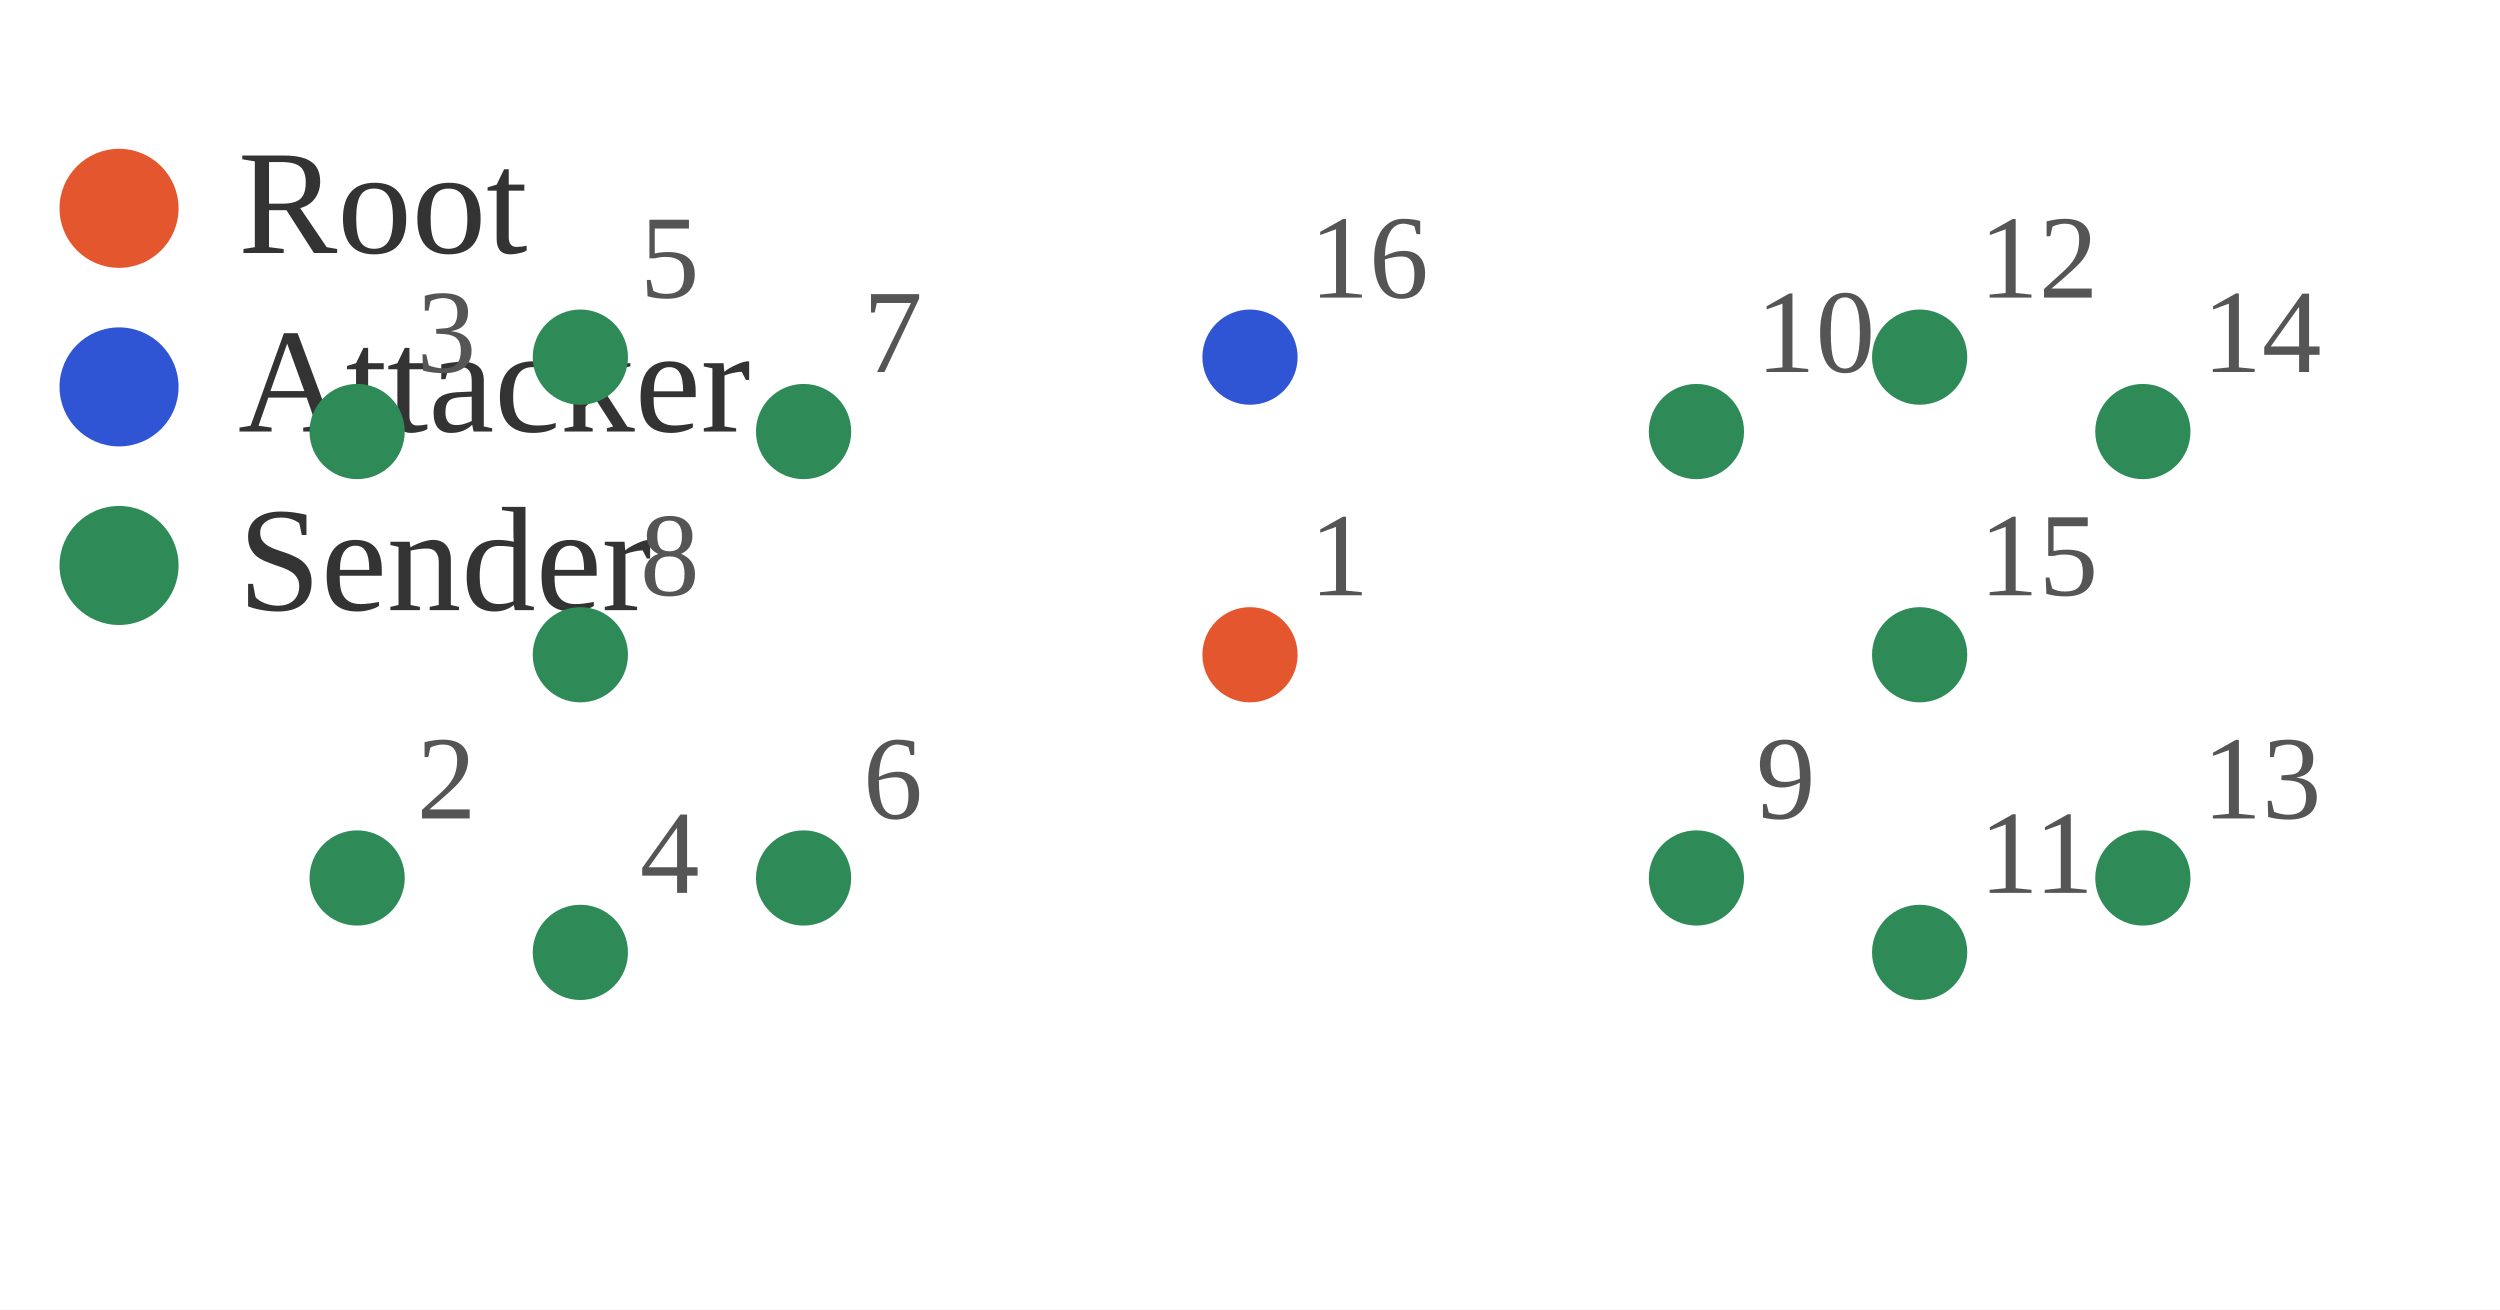
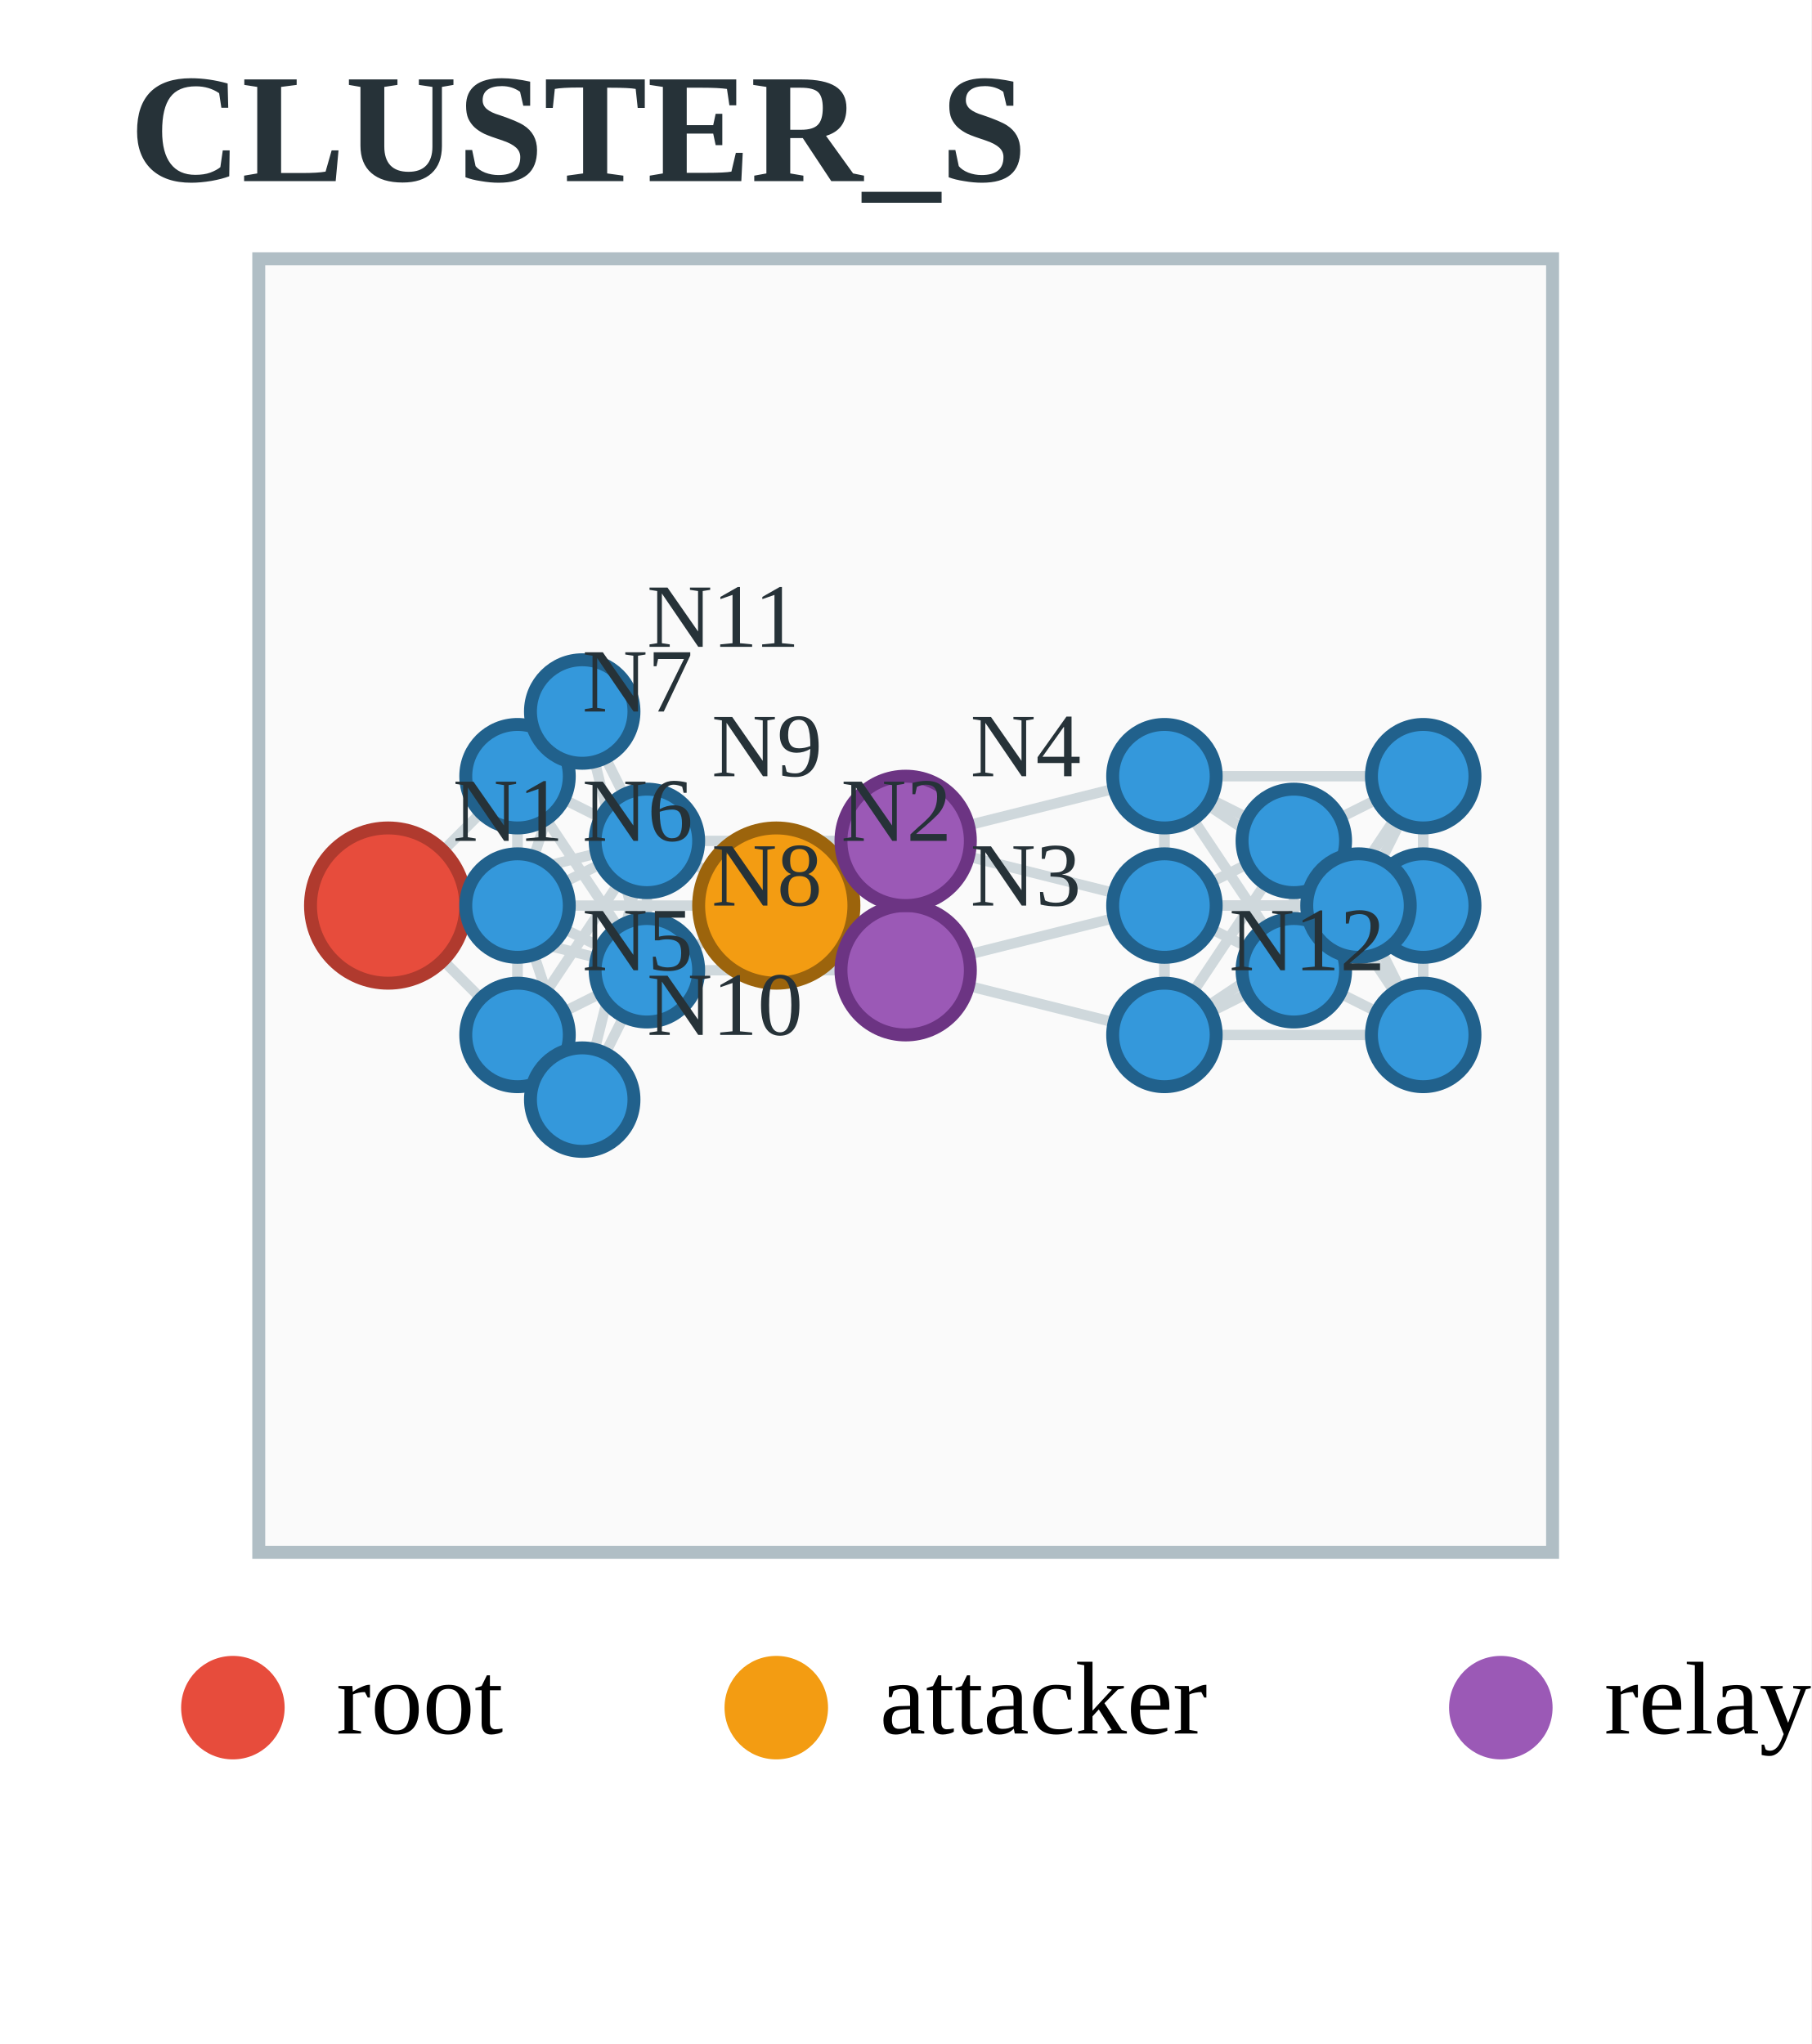
- <svg xmlns="http://www.w3.org/2000/svg" width="168.0" height="88.0" viewBox="0 0 168.0 88.0">
-   <rect width="100%" height="100%" fill="white" />
-   <circle cx="8" cy="14" r="4" fill="#e4572e" />
-   <text x="16" y="17" font-size="10" fill="#333">Root</text>
-   <circle cx="8" cy="26" r="4" fill="#2f55d4" />
-   <text x="16" y="29" font-size="10" fill="#333">Attacker</text>
-   <circle cx="8" cy="38" r="4" fill="#2e8b57" />
-   <text x="16" y="41" font-size="10" fill="#333">Sender</text>
-   <circle cx="84.00" cy="44.00" r="3.2" fill="#e4572e" />
-   <text x="88.00" y="40.00" font-size="8" fill="#555">1</text>
-   <circle cx="24.00" cy="59.00" r="3.2" fill="#2e8b57" />
-   <text x="28.00" y="55.00" font-size="8" fill="#555">2</text>
-   <circle cx="24.00" cy="29.00" r="3.2" fill="#2e8b57" />
-   <text x="28.00" y="25.00" font-size="8" fill="#555">3</text>
-   <circle cx="39.00" cy="64.00" r="3.2" fill="#2e8b57" />
-   <text x="43.00" y="60.00" font-size="8" fill="#555">4</text>
-   <circle cx="39.00" cy="24.00" r="3.2" fill="#2e8b57" />
-   <text x="43.00" y="20.00" font-size="8" fill="#555">5</text>
-   <circle cx="54.00" cy="59.00" r="3.2" fill="#2e8b57" />
-   <text x="58.00" y="55.00" font-size="8" fill="#555">6</text>
-   <circle cx="54.00" cy="29.00" r="3.2" fill="#2e8b57" />
-   <text x="58.00" y="25.00" font-size="8" fill="#555">7</text>
-   <circle cx="39.00" cy="44.00" r="3.2" fill="#2e8b57" />
-   <text x="43.00" y="40.00" font-size="8" fill="#555">8</text>
-   <circle cx="114.00" cy="59.00" r="3.2" fill="#2e8b57" />
-   <text x="118.00" y="55.00" font-size="8" fill="#555">9</text>
-   <circle cx="114.00" cy="29.00" r="3.2" fill="#2e8b57" />
-   <text x="118.00" y="25.00" font-size="8" fill="#555">10</text>
-   <circle cx="129.00" cy="64.00" r="3.2" fill="#2e8b57" />
-   <text x="133.00" y="60.00" font-size="8" fill="#555">11</text>
-   <circle cx="129.00" cy="24.00" r="3.2" fill="#2e8b57" />
-   <text x="133.00" y="20.00" font-size="8" fill="#555">12</text>
-   <circle cx="144.00" cy="59.00" r="3.2" fill="#2e8b57" />
-   <text x="148.00" y="55.00" font-size="8" fill="#555">13</text>
-   <circle cx="144.00" cy="29.00" r="3.2" fill="#2e8b57" />
-   <text x="148.00" y="25.00" font-size="8" fill="#555">14</text>
-   <circle cx="129.00" cy="44.00" r="3.2" fill="#2e8b57" />
-   <text x="133.00" y="40.00" font-size="8" fill="#555">15</text>
-   <circle cx="84.00" cy="24.00" r="3.2" fill="#2f55d4" />
-   <text x="88.00" y="20.00" font-size="8" fill="#555">16</text>
+ <svg xmlns="http://www.w3.org/2000/svg" width="140" height="158" viewBox="0 0 140 158">
+   <rect x="0" y="0" width="140" height="158" fill="#ffffff" />
+   <text x="10" y="14" font-size="12" font-weight="700" fill="#263238">CLUSTER_S</text>
+   <rect x="20" y="20" width="100" height="100" fill="#fafafa" stroke="#b0bec5" stroke-width="1" />
+   <line x1="30.00" y1="70.00" x2="40.00" y2="80.00" stroke="#cfd8dc" stroke-width="0.8" />
+   <line x1="30.00" y1="70.00" x2="40.00" y2="70.00" stroke="#cfd8dc" stroke-width="0.8" />
+   <line x1="30.00" y1="70.00" x2="40.00" y2="60.00" stroke="#cfd8dc" stroke-width="0.8" />
+   <line x1="30.00" y1="70.00" x2="50.00" y2="75.00" stroke="#cfd8dc" stroke-width="0.8" />
+   <line x1="30.00" y1="70.00" x2="50.00" y2="65.00" stroke="#cfd8dc" stroke-width="0.8" />
+   <line x1="60.00" y1="70.00" x2="70.00" y2="75.00" stroke="#cfd8dc" stroke-width="0.8" />
+   <line x1="60.00" y1="70.00" x2="70.00" y2="65.00" stroke="#cfd8dc" stroke-width="0.8" />
+   <line x1="60.00" y1="70.00" x2="40.00" y2="70.00" stroke="#cfd8dc" stroke-width="0.8" />
+   <line x1="60.00" y1="70.00" x2="50.00" y2="75.00" stroke="#cfd8dc" stroke-width="0.8" />
+   <line x1="60.00" y1="70.00" x2="50.00" y2="65.00" stroke="#cfd8dc" stroke-width="0.8" />
+   <line x1="70.00" y1="75.00" x2="70.00" y2="65.00" stroke="#cfd8dc" stroke-width="0.8" />
+   <line x1="70.00" y1="75.00" x2="50.00" y2="75.00" stroke="#cfd8dc" stroke-width="0.8" />
+   <line x1="70.00" y1="75.00" x2="90.00" y2="80.00" stroke="#cfd8dc" stroke-width="0.8" />
+   <line x1="70.00" y1="75.00" x2="90.00" y2="70.00" stroke="#cfd8dc" stroke-width="0.8" />
+   <line x1="70.00" y1="65.00" x2="50.00" y2="65.00" stroke="#cfd8dc" stroke-width="0.8" />
+   <line x1="70.00" y1="65.00" x2="90.00" y2="70.00" stroke="#cfd8dc" stroke-width="0.8" />
+   <line x1="70.00" y1="65.00" x2="90.00" y2="60.00" stroke="#cfd8dc" stroke-width="0.8" />
+   <line x1="40.00" y1="80.00" x2="40.00" y2="70.00" stroke="#cfd8dc" stroke-width="0.8" />
+   <line x1="40.00" y1="80.00" x2="40.00" y2="60.00" stroke="#cfd8dc" stroke-width="0.8" />
+   <line x1="40.00" y1="80.00" x2="50.00" y2="75.00" stroke="#cfd8dc" stroke-width="0.8" />
+   <line x1="40.00" y1="80.00" x2="50.00" y2="65.00" stroke="#cfd8dc" stroke-width="0.8" />
+   <line x1="40.00" y1="80.00" x2="45.00" y2="85.00" stroke="#cfd8dc" stroke-width="0.8" />
+   <line x1="40.00" y1="70.00" x2="40.00" y2="60.00" stroke="#cfd8dc" stroke-width="0.8" />
+   <line x1="40.00" y1="70.00" x2="50.00" y2="75.00" stroke="#cfd8dc" stroke-width="0.8" />
+   <line x1="40.00" y1="70.00" x2="50.00" y2="65.00" stroke="#cfd8dc" stroke-width="0.8" />
+   <line x1="40.00" y1="70.00" x2="45.00" y2="85.00" stroke="#cfd8dc" stroke-width="0.8" />
+   <line x1="40.00" y1="70.00" x2="45.00" y2="55.00" stroke="#cfd8dc" stroke-width="0.8" />
+   <line x1="40.00" y1="60.00" x2="50.00" y2="75.00" stroke="#cfd8dc" stroke-width="0.8" />
+   <line x1="40.00" y1="60.00" x2="50.00" y2="65.00" stroke="#cfd8dc" stroke-width="0.8" />
+   <line x1="40.00" y1="60.00" x2="45.00" y2="55.00" stroke="#cfd8dc" stroke-width="0.8" />
+   <line x1="50.00" y1="75.00" x2="50.00" y2="65.00" stroke="#cfd8dc" stroke-width="0.8" />
+   <line x1="50.00" y1="75.00" x2="45.00" y2="85.00" stroke="#cfd8dc" stroke-width="0.8" />
+   <line x1="50.00" y1="75.00" x2="45.00" y2="55.00" stroke="#cfd8dc" stroke-width="0.8" />
+   <line x1="50.00" y1="65.00" x2="45.00" y2="85.00" stroke="#cfd8dc" stroke-width="0.8" />
+   <line x1="50.00" y1="65.00" x2="45.00" y2="55.00" stroke="#cfd8dc" stroke-width="0.8" />
+   <line x1="90.00" y1="80.00" x2="90.00" y2="70.00" stroke="#cfd8dc" stroke-width="0.8" />
+   <line x1="90.00" y1="80.00" x2="90.00" y2="60.00" stroke="#cfd8dc" stroke-width="0.8" />
+   <line x1="90.00" y1="80.00" x2="100.00" y2="75.00" stroke="#cfd8dc" stroke-width="0.8" />
+   <line x1="90.00" y1="80.00" x2="100.00" y2="65.00" stroke="#cfd8dc" stroke-width="0.8" />
+   <line x1="90.00" y1="80.00" x2="110.00" y2="80.00" stroke="#cfd8dc" stroke-width="0.8" />
+   <line x1="90.00" y1="80.00" x2="105.00" y2="70.00" stroke="#cfd8dc" stroke-width="0.8" />
+   <line x1="90.00" y1="70.00" x2="90.00" y2="60.00" stroke="#cfd8dc" stroke-width="0.8" />
+   <line x1="90.00" y1="70.00" x2="100.00" y2="75.00" stroke="#cfd8dc" stroke-width="0.8" />
+   <line x1="90.00" y1="70.00" x2="100.00" y2="65.00" stroke="#cfd8dc" stroke-width="0.8" />
+   <line x1="90.00" y1="70.00" x2="110.00" y2="70.00" stroke="#cfd8dc" stroke-width="0.8" />
+   <line x1="90.00" y1="70.00" x2="105.00" y2="70.00" stroke="#cfd8dc" stroke-width="0.8" />
+   <line x1="90.00" y1="60.00" x2="100.00" y2="75.00" stroke="#cfd8dc" stroke-width="0.8" />
+   <line x1="90.00" y1="60.00" x2="100.00" y2="65.00" stroke="#cfd8dc" stroke-width="0.8" />
+   <line x1="90.00" y1="60.00" x2="110.00" y2="60.00" stroke="#cfd8dc" stroke-width="0.8" />
+   <line x1="90.00" y1="60.00" x2="105.00" y2="70.00" stroke="#cfd8dc" stroke-width="0.8" />
+   <line x1="100.00" y1="75.00" x2="100.00" y2="65.00" stroke="#cfd8dc" stroke-width="0.8" />
+   <line x1="100.00" y1="75.00" x2="110.00" y2="80.00" stroke="#cfd8dc" stroke-width="0.8" />
+   <line x1="100.00" y1="75.00" x2="110.00" y2="70.00" stroke="#cfd8dc" stroke-width="0.8" />
+   <line x1="100.00" y1="75.00" x2="110.00" y2="60.00" stroke="#cfd8dc" stroke-width="0.8" />
+   <line x1="100.00" y1="75.00" x2="105.00" y2="70.00" stroke="#cfd8dc" stroke-width="0.8" />
+   <line x1="100.00" y1="65.00" x2="110.00" y2="80.00" stroke="#cfd8dc" stroke-width="0.8" />
+   <line x1="100.00" y1="65.00" x2="110.00" y2="70.00" stroke="#cfd8dc" stroke-width="0.8" />
+   <line x1="100.00" y1="65.00" x2="110.00" y2="60.00" stroke="#cfd8dc" stroke-width="0.8" />
+   <line x1="100.00" y1="65.00" x2="105.00" y2="70.00" stroke="#cfd8dc" stroke-width="0.8" />
+   <line x1="110.00" y1="80.00" x2="110.00" y2="70.00" stroke="#cfd8dc" stroke-width="0.8" />
+   <line x1="110.00" y1="80.00" x2="110.00" y2="60.00" stroke="#cfd8dc" stroke-width="0.8" />
+   <line x1="110.00" y1="80.00" x2="105.00" y2="70.00" stroke="#cfd8dc" stroke-width="0.8" />
+   <line x1="110.00" y1="70.00" x2="110.00" y2="60.00" stroke="#cfd8dc" stroke-width="0.8" />
+   <line x1="110.00" y1="70.00" x2="105.00" y2="70.00" stroke="#cfd8dc" stroke-width="0.8" />
+   <line x1="110.00" y1="60.00" x2="105.00" y2="70.00" stroke="#cfd8dc" stroke-width="0.8" />
+   <circle cx="30.00" cy="70.00" r="6" fill="#e74c3c" stroke="#b03a2e" stroke-width="1.0" />
+   <circle cx="60.00" cy="70.00" r="6" fill="#f39c12" stroke="#9c640c" stroke-width="1.0" />
+   <circle cx="70.00" cy="75.00" r="5" fill="#9b59b6" stroke="#6c3483" stroke-width="1.0" />
+   <circle cx="70.00" cy="65.00" r="5" fill="#9b59b6" stroke="#6c3483" stroke-width="1.0" />
+   <circle cx="40.00" cy="80.00" r="4" fill="#3498db" stroke="#21618c" stroke-width="1.0" />
+   <circle cx="40.00" cy="70.00" r="4" fill="#3498db" stroke="#21618c" stroke-width="1.0" />
+   <circle cx="40.00" cy="60.00" r="4" fill="#3498db" stroke="#21618c" stroke-width="1.0" />
+   <circle cx="50.00" cy="75.00" r="4" fill="#3498db" stroke="#21618c" stroke-width="1.0" />
+   <circle cx="50.00" cy="65.00" r="4" fill="#3498db" stroke="#21618c" stroke-width="1.0" />
+   <circle cx="45.00" cy="85.00" r="4" fill="#3498db" stroke="#21618c" stroke-width="1.0" />
+   <circle cx="45.00" cy="55.00" r="4" fill="#3498db" stroke="#21618c" stroke-width="1.0" />
+   <circle cx="90.00" cy="80.00" r="4" fill="#3498db" stroke="#21618c" stroke-width="1.0" />
+   <circle cx="90.00" cy="70.00" r="4" fill="#3498db" stroke="#21618c" stroke-width="1.0" />
+   <circle cx="90.00" cy="60.00" r="4" fill="#3498db" stroke="#21618c" stroke-width="1.0" />
+   <circle cx="100.00" cy="75.00" r="4" fill="#3498db" stroke="#21618c" stroke-width="1.0" />
+   <circle cx="100.00" cy="65.00" r="4" fill="#3498db" stroke="#21618c" stroke-width="1.0" />
+   <circle cx="110.00" cy="80.00" r="4" fill="#3498db" stroke="#21618c" stroke-width="1.0" />
+   <circle cx="110.00" cy="70.00" r="4" fill="#3498db" stroke="#21618c" stroke-width="1.0" />
+   <circle cx="110.00" cy="60.00" r="4" fill="#3498db" stroke="#21618c" stroke-width="1.0" />
+   <circle cx="105.00" cy="70.00" r="4" fill="#3498db" stroke="#21618c" stroke-width="1.0" />
+   <text x="35.00" y="65.00" font-size="7" fill="#263238">N1</text>
+   <text x="65.00" y="65.00" font-size="7" fill="#263238">N2</text>
+   <text x="75.00" y="70.00" font-size="7" fill="#263238">N3</text>
+   <text x="75.00" y="60.00" font-size="7" fill="#263238">N4</text>
+   <text x="45.00" y="75.00" font-size="7" fill="#263238">N5</text>
+   <text x="45.00" y="65.00" font-size="7" fill="#263238">N6</text>
+   <text x="45.00" y="55.00" font-size="7" fill="#263238">N7</text>
+   <text x="55.00" y="70.00" font-size="7" fill="#263238">N8</text>
+   <text x="55.00" y="60.00" font-size="7" fill="#263238">N9</text>
+   <text x="50.00" y="80.00" font-size="7" fill="#263238">N10</text>
+   <text x="50.00" y="50.00" font-size="7" fill="#263238">N11</text>
+   <text x="95.00" y="75.00" font-size="7" fill="#263238">N12</text>
+   <g transform="translate(10,124)">
+     <circle cx="8" cy="8" r="4" fill="#e74c3c" />
+     <text x="16" y="10" font-size="8">root</text>
+     <circle cx="50" cy="8" r="4" fill="#f39c12" />
+     <text x="58" y="10" font-size="8">attacker</text>
+     <circle cx="106" cy="8" r="4" fill="#9b59b6" />
+     <text x="114" y="10" font-size="8">relay</text>
+     <circle cx="150" cy="8" r="4" fill="#3498db" />
+     <text x="158" y="10" font-size="8">sender</text>
+   </g>
</svg>
